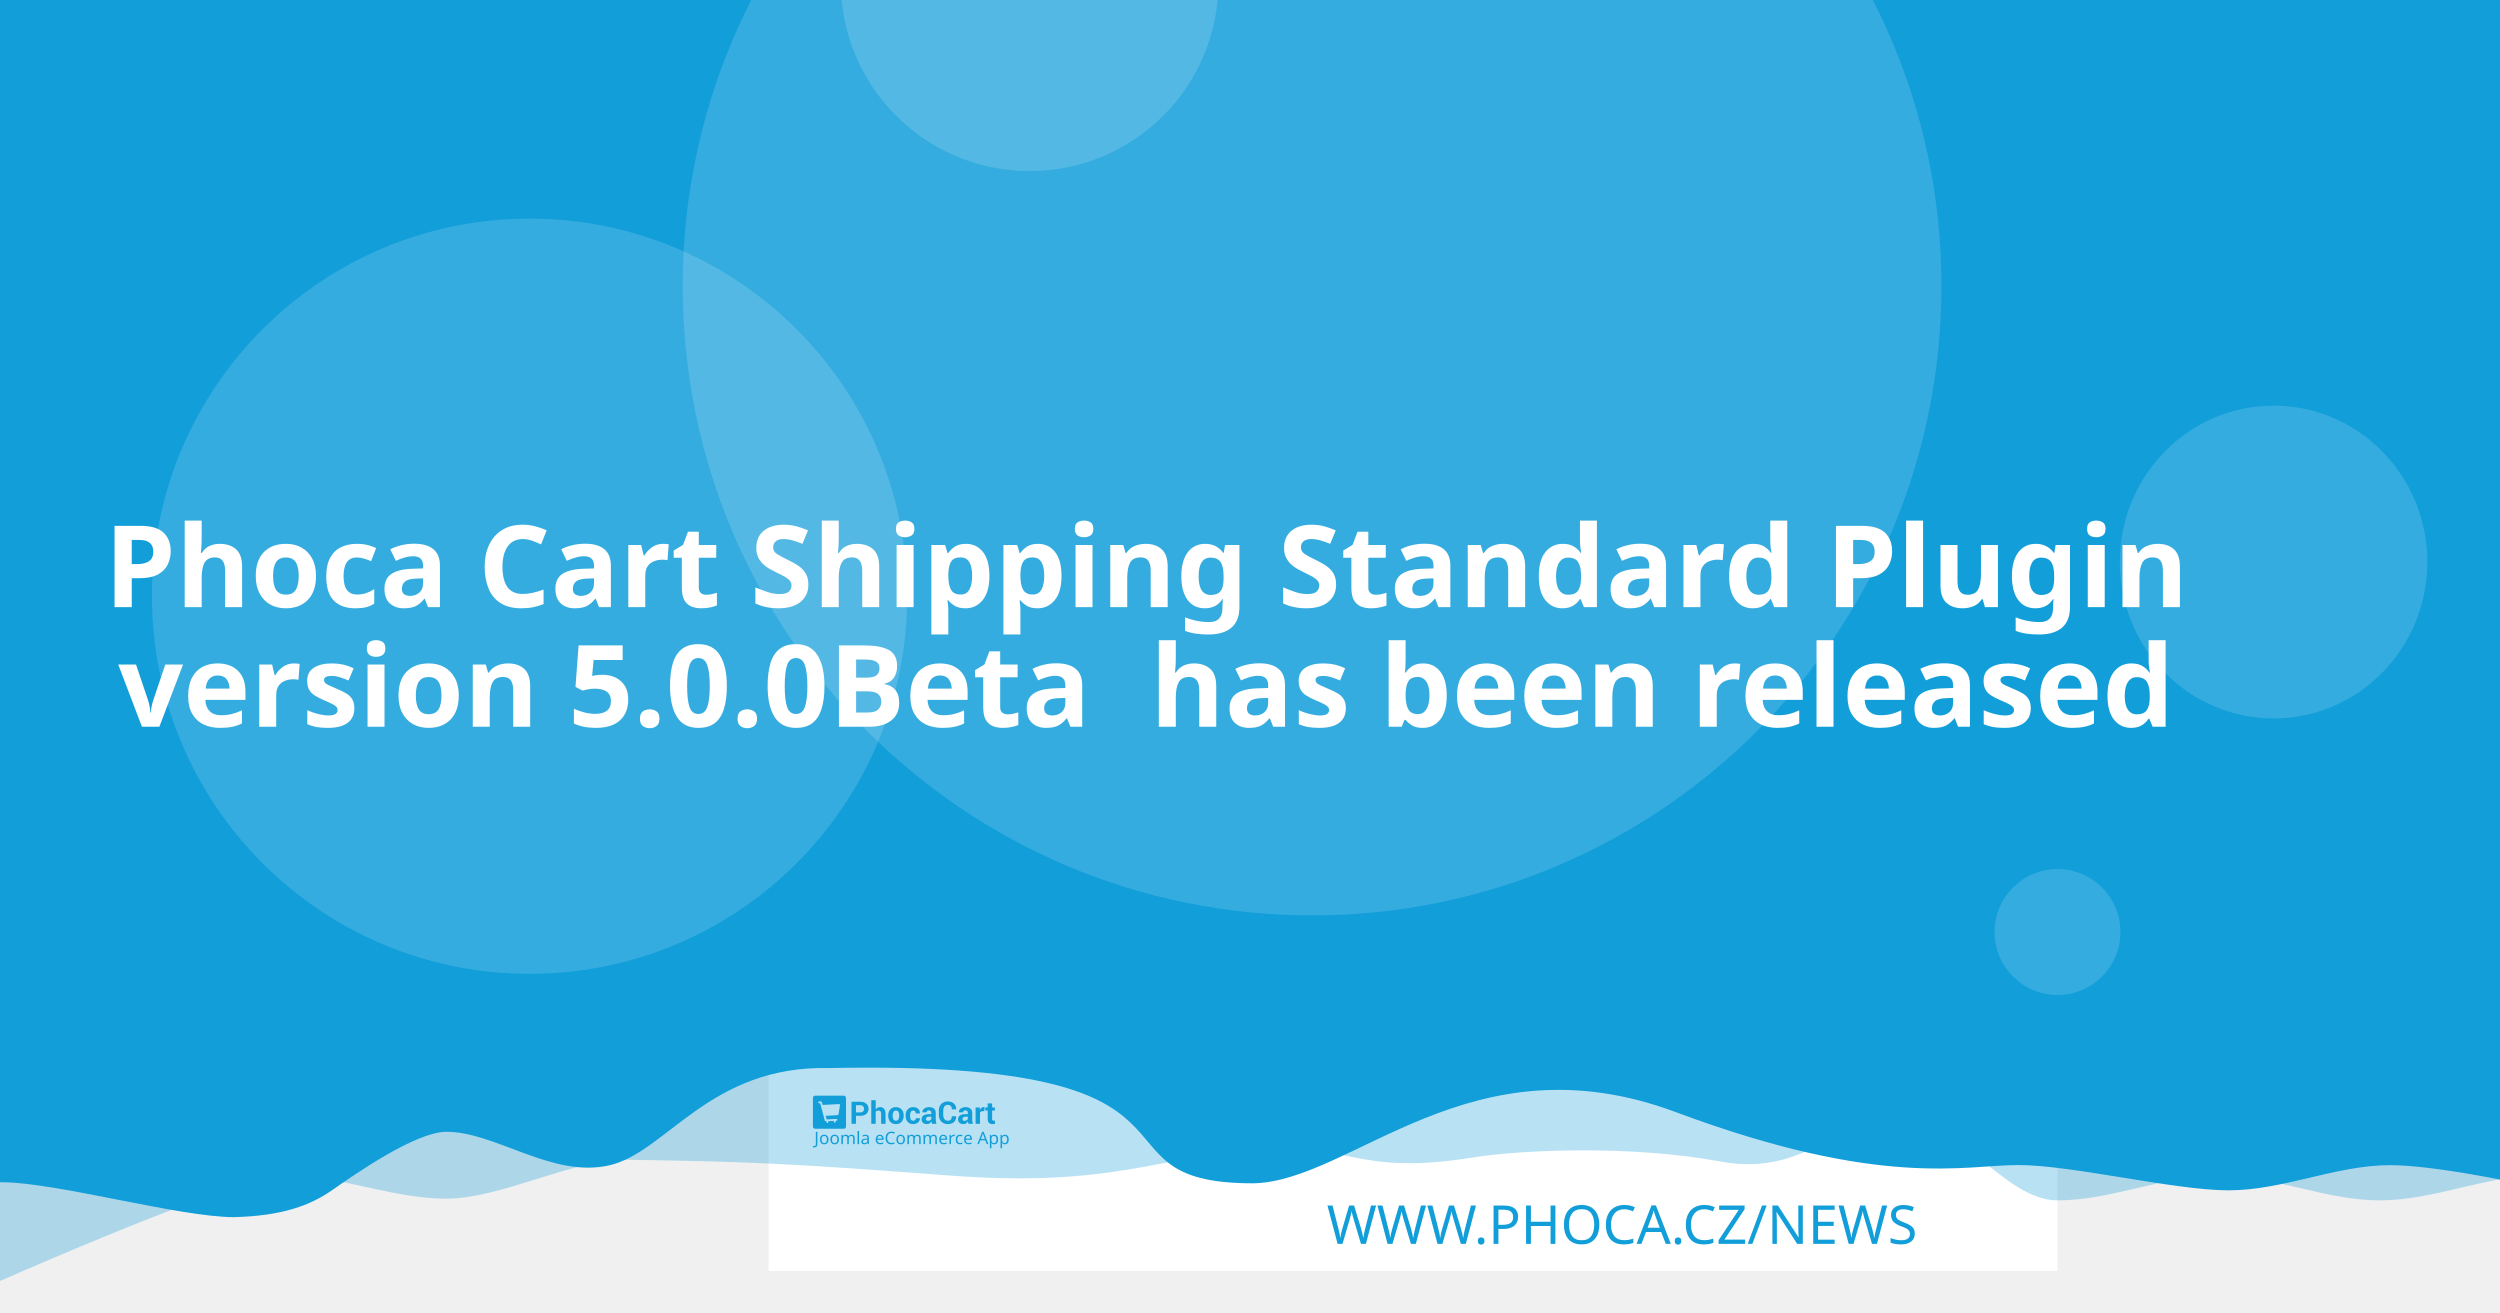
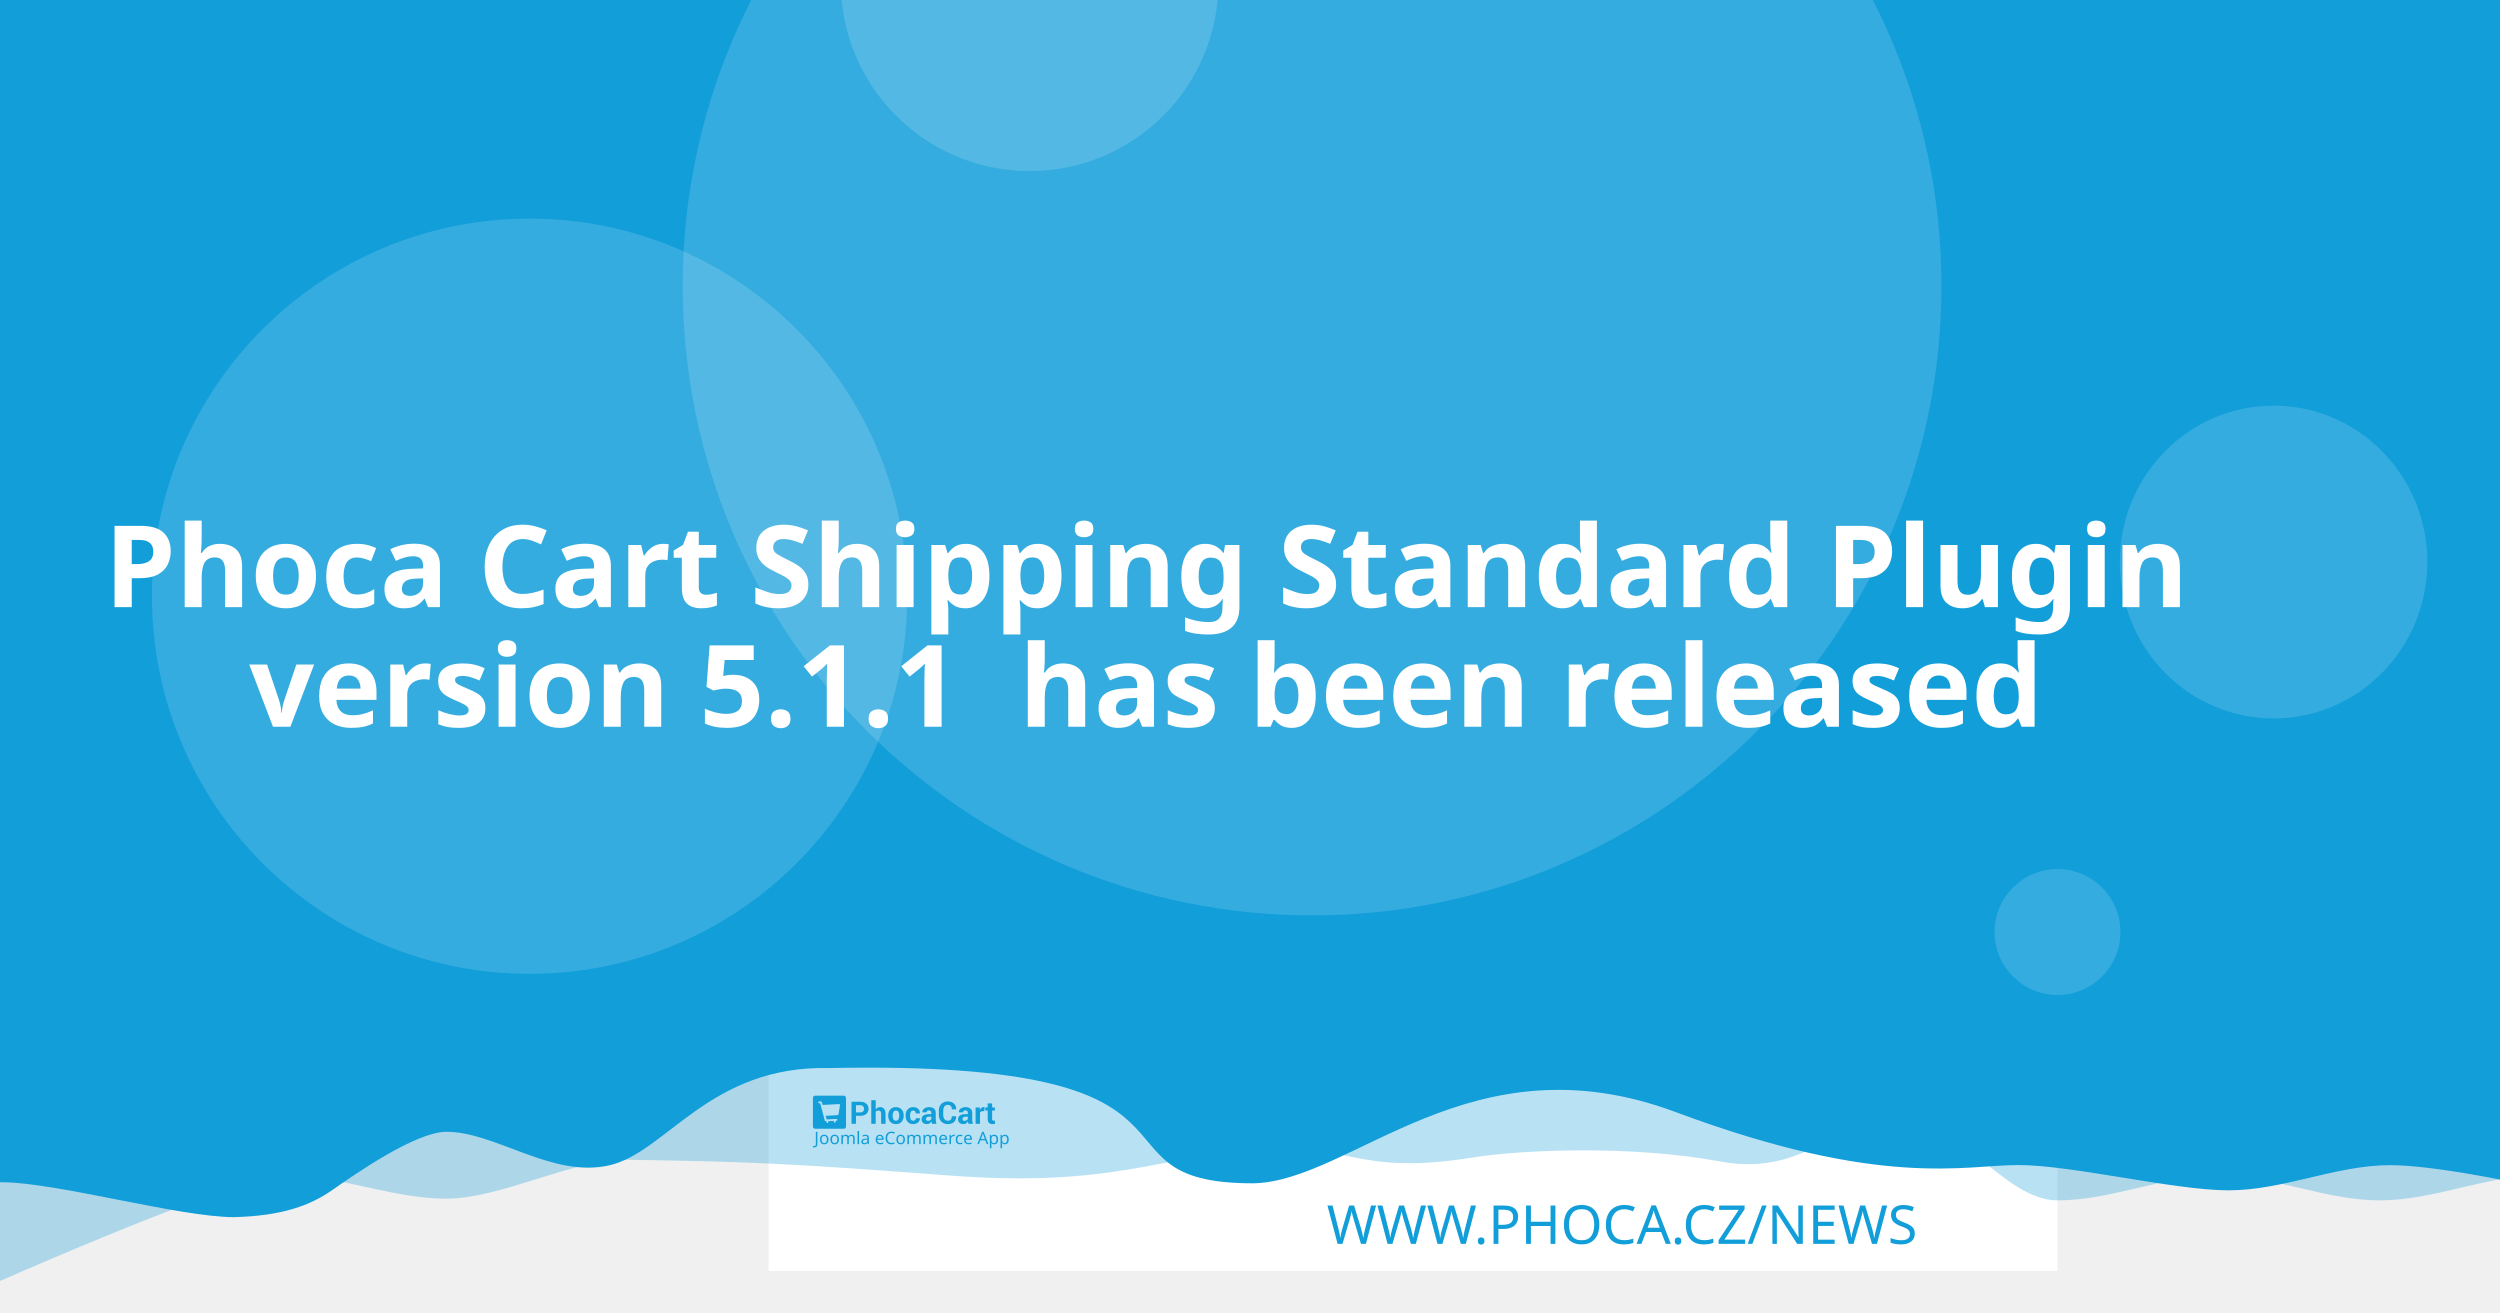
<svg xmlns="http://www.w3.org/2000/svg" width="1200" height="630" viewBox="0 0 1200 630" version="1.1" id="svg5">
  <defs id="defs2" />
  <g id="layer1">
    <path d="m 20.256,108.517 a 7.714,7.714 0 0 0 -7.714,7.714 v 97.981 a 7.714,7.714 0 0 0 7.714,7.714 h 97.976 a 7.714,7.714 0 0 0 7.714,-7.714 v -97.981 a 7.714,7.714 0 0 0 -7.714,-7.714 z m 19.435,19.56 c 0.714,-0.04 1.37,0.151 1.984,0.583 0.613,0.434 1.018,0.978 1.215,1.637 l 2.918,10.039 56.209,-2.948 c 1.002,-0.052 1.838,0.296 2.506,1.04 0.665,0.732 0.929,1.612 0.768,2.626 l -4.71,30.132 c -0.167,0.89 -0.688,1.809 -1.557,2.747 -0.869,0.95 -2.001,1.463 -3.38,1.537 l -39.707,2.079 3.671,12.389 33.562,-1.758 c 0.878,-0.049 1.633,0.215 2.28,0.783 0.632,0.583 0.971,1.312 1.019,2.19 0.046,0.878 -0.215,1.633 -0.783,2.28 -0.583,0.635 -1.312,0.974 -2.19,1.019 l -3.139,0.166 0.166,3.134 c 0.046,0.881 -0.215,1.638 -0.798,2.27 -0.571,0.647 -1.294,0.99 -2.174,1.034 -0.878,0.046 -1.635,-0.215 -2.27,-0.798 -0.647,-0.571 -0.984,-1.297 -1.03,-2.174 l -0.166,-3.134 -18.817,0.979 0.161,3.139 c 0.046,0.881 -0.212,1.638 -0.783,2.27 -0.583,0.647 -1.312,0.988 -2.19,1.034 -0.878,0.049 -1.633,-0.215 -2.28,-0.798 -0.635,-0.571 -0.974,-1.297 -1.019,-2.174 l -0.166,-3.139 -1.943,0.101 c -0.753,0.039 -1.441,-0.135 -2.079,-0.517 -0.623,-0.383 -1.068,-0.764 -1.341,-1.125 l -0.347,-0.613 -15.769,-59.624 -3.39,0.176 c -0.841,0.046 -1.586,-0.219 -2.245,-0.798 -0.659,-0.571 -1.009,-1.292 -1.055,-2.169 -0.046,-0.881 0.225,-1.635 0.824,-2.27 0.595,-0.647 1.308,-0.989 2.149,-1.034 z" style="fill:#ffffff;stroke-width:1.208;paint-order:stroke fill markers" id="path400" />
    <rect style="opacity:1;fill:#ffffff;stroke-width:6.042;stroke-linejoin:round;paint-order:stroke fill markers" id="rect723" width="618.676" height="618.676" x="368.924" y="-8.647" />
    <path id="rect4460" style="opacity:0.3;fill:#129ed9;fill-opacity:1;stroke-width:6.042;stroke-linejoin:round;paint-order:stroke fill markers" d="M 59.586,-3.814 H 1296.938 v 580.009 c 0,0 -51.556,-12.084 -77.334,-12.084 -25.778,0 -51.244,12.084 -77.335,12.084 -26.091,0 -51.556,-12.084 -77.334,-12.084 -25.778,0 -51.244,12.084 -77.335,12.084 -26.091,0 -50.615,-41.931 -76.393,-41.931 -25.778,0 -43.072,31.169 -85.504,23.256 -42.433,-7.913 -95.293,-5.729 -119.04,-1.869 -57.142,9.103 -59.508,-8.125 -105.573,-4.001 -46.065,4.124 -68.78,18.359 -145.373,12.602 -76.593,-5.757 -93.029,-6.595 -155.544,-7.578 -25.778,0 -59.826,18.693 -85.917,18.693 -26.091,0 -51.556,-11.254 -77.334,-11.254 -25.778,0 -172.338,66.428 -172.338,66.428 z" />
    <path id="rect4460-5" style="fill:#129ed9;fill-opacity:1;stroke-width:6.042;stroke-linejoin:round;paint-order:stroke fill markers" d="M -12.915,-8.647 H 1224.437 v 580.009 c 0,0 -51.556,-12.084 -77.334,-12.084 -25.778,0 -51.243,12.084 -77.334,12.084 -26.091,0 -75.228,-12.142 -101.006,-12.142 -25.778,0 -65.794,11.416 -164.408,-25.412 -98.613,-36.828 -155.373,33.433 -202.968,34.185 -85.545,-0.05 -3.558,-59.324 -203.248,-55.331 -57.687,-1.357 -78.127,40.433 -105.693,46.704 -27.566,6.271 -54.486,-16.105 -78.151,-16.105 -14.933,0 -44.462,20.77 -54.88,28.017 -10.418,7.247 -23.732,12.357 -47.124,12.95 -26.091,0 -85.565,-16.747 -111.343,-16.747 -25.778,0 -13.863,3.88 -13.863,3.88 z" />
    <circle style="opacity:0.15;fill:#ffffff;fill-opacity:1;stroke-width:6.042;stroke-linejoin:round;paint-order:stroke fill markers" id="path8376" cx="629.794" cy="137.279" r="302.088" />
    <text xml:space="preserve" style="font-style:normal;font-weight:normal;font-size:25.778px;line-height:1.25;font-family:sans-serif;fill:#129ed9;fill-opacity:1;stroke:none;stroke-width:1.208" x="953.817" y="597.071" id="text2910-3-7">
      <tspan id="tspan2908-6-5" x="953.817" y="597.071" style="font-style:normal;font-variant:normal;font-weight:300;font-stretch:normal;font-size:25.778px;font-family:Montserrat;-inkscape-font-specification:'Montserrat Light';text-align:end;text-anchor:end;fill:#129ed9;fill-opacity:1;stroke-width:1.208">WWW.PHOCA.CZ/NEWS</tspan>
    </text>
    <text xml:space="preserve" style="font-style:normal;font-variant:normal;font-weight:600;font-stretch:normal;font-size:54.666px;line-height:1.05;font-family:Rubik;-inkscape-font-specification:'Rubik Semi-Bold';fill:#ffffff;fill-opacity:1;stroke:none;stroke-width:1.577" x="600" y="234.034" id="text11252">
      <tspan x="600" y="234.034" id="tspan403" style="text-align:center;text-anchor:middle;stroke-width:1.577" />
      <tspan x="600" y="291.433" style="font-size:54.666px;text-align:center;text-anchor:middle;stroke-width:1.577" id="tspan444">Phoca Cart Shipping Standard Plugin</tspan>
-       <tspan x="600" y="348.833" id="tspan2906" style="font-size:54.666px;text-align:center;text-anchor:middle;stroke-width:1.577">version 5.0.0Beta
+       <tspan x="600" y="348.833" id="tspan2906" style="font-size:54.666px;text-align:center;text-anchor:middle;stroke-width:1.577">version 5.1.1
 has been released</tspan>
      <tspan x="600" y="406.232" id="tspan1994" style="font-size:54.666px;stroke-width:1.577" />
    </text>
    <circle style="opacity:0.15;fill:#ffffff;fill-opacity:1;stroke-width:6.042;stroke-linejoin:round;paint-order:stroke fill markers" id="path8376-9" cx="254.196" cy="286.191" r="181.253" />
    <circle style="opacity:0.15;fill:#ffffff;fill-opacity:1;stroke-width:6.042;stroke-linejoin:round;paint-order:stroke fill markers" id="path8376-6" cx="494.235" cy="-8.506" r="90.626" />
    <ellipse style="opacity:0.15;fill:#ffffff;fill-opacity:1;stroke-width:7.442;stroke-linejoin:round;paint-order:stroke fill markers" id="path8376-6-2" cx="1091.315" cy="269.776" rx="73.793" ry="75.059" />
    <g id="g8950" transform="matrix(0.360172,0,0,0.360172,498.6223,396.4642)" style="fill:#129ed9;fill-opacity:1;stroke-width:3.355">
      <g id="g895" transform="translate(-301.0409,359.4151)" style="fill:#129ed9;fill-opacity:1;stroke-width:3.355">
        <g transform="matrix(1.3333,0,0,-1.3333,-75.59,850.15)" fill="#ffffff" image-rendering="optimizeQuality" id="g280" style="clip-rule:evenodd;fill:#129ed9;fill-opacity:1;stroke-width:8.934;shape-rendering:geometricPrecision">
          <path d="m 99.728,617.49 v -7.994 h -4.423 v 22.031 h 8.784 c 2.532,0 4.527,-0.646 5.979,-1.937 1.452,-1.291 2.181,-2.99 2.181,-5.097 0,-2.107 -0.729,-3.801 -2.181,-5.082 -1.452,-1.281 -3.446,-1.921 -5.979,-1.921 z m 0,3.408 h 4.361 c 1.23,0 2.165,0.336 2.801,1.002 0.635,0.671 0.951,1.523 0.951,2.561 0,1.059 -0.315,1.932 -0.946,2.623 -0.63,0.687 -1.566,1.033 -2.806,1.033 H 99.728 Z" id="path262" style="fill:#129ed9;fill-opacity:1;stroke-width:3.355" />
          <path d="m 119.45,623.79 c 0.517,0.749 1.147,1.327 1.891,1.746 0.749,0.418 1.576,0.63 2.485,0.63 1.705,0 3.043,-0.568 4.02,-1.704 0.971,-1.131 1.457,-2.887 1.457,-5.252 v -9.714 h -4.418 v 9.76 c 0,1.276 -0.227,2.174 -0.677,2.706 -0.445,0.532 -1.116,0.795 -2.005,0.795 -0.605,0 -1.137,-0.108 -1.602,-0.325 -0.465,-0.217 -0.847,-0.522 -1.152,-0.919 v -12.017 h -4.418 v 23.611 h 4.418 z" id="path264" style="fill:#129ed9;fill-opacity:1;stroke-width:3.355" />
          <path d="m 131.96,617.83 c 0,2.438 0.682,4.436 2.046,5.996 1.359,1.554 3.25,2.334 5.663,2.334 2.418,0 4.315,-0.774 5.689,-2.329 1.375,-1.549 2.062,-3.553 2.062,-6.001 v -0.32 c 0,-2.458 -0.687,-4.462 -2.051,-6.011 -1.369,-1.544 -3.261,-2.319 -5.674,-2.319 -2.418,0 -4.315,0.775 -5.684,2.319 -1.364,1.549 -2.051,3.553 -2.051,6.011 z m 4.408,-0.31 c 0,-1.487 0.264,-2.68 0.785,-3.584 0.527,-0.899 1.375,-1.348 2.542,-1.348 1.142,0 1.979,0.454 2.506,1.358 0.532,0.904 0.796,2.097 0.796,3.574 v 0.315 c 0,1.446 -0.269,2.629 -0.801,3.542 -0.537,0.914 -1.38,1.374 -2.527,1.374 -1.142,0 -1.979,-0.46 -2.506,-1.379 -0.532,-0.919 -0.796,-2.102 -0.796,-3.537 z" id="path266" style="fill:#129ed9;fill-opacity:1;stroke-width:3.355" />
          <path d="m 157.01,612.59 c 0.79,0 1.421,0.227 1.891,0.682 0.475,0.454 0.713,1.064 0.713,1.828 h 4.015 l 0.041,-0.093 c 0.041,-1.653 -0.579,-3.037 -1.871,-4.152 -1.287,-1.116 -2.883,-1.673 -4.79,-1.673 -2.439,0 -4.325,0.769 -5.648,2.314 -1.318,1.544 -1.979,3.522 -1.979,5.944 v 0.449 c 0,2.412 0.656,4.395 1.974,5.944 1.317,1.554 3.198,2.329 5.638,2.329 2.02,0 3.648,-0.573 4.883,-1.725 1.235,-1.151 1.835,-2.664 1.793,-4.539 l -0.031,-0.088 h -4.026 c 0,0.842 -0.233,1.544 -0.698,2.107 -0.46,0.558 -1.101,0.837 -1.922,0.837 -1.168,0 -1.995,-0.454 -2.475,-1.358 -0.476,-0.904 -0.718,-2.071 -0.718,-3.496 v -0.454 c 0,-1.456 0.243,-2.628 0.718,-3.522 0.48,-0.888 1.312,-1.332 2.491,-1.332" id="path268" style="fill:#129ed9;fill-opacity:1;stroke-width:3.355" />
          <path d="m 175.8,609.49 c -0.165,0.372 -0.305,0.764 -0.419,1.183 -0.119,0.413 -0.202,0.837 -0.248,1.27 -0.455,-0.8 -1.054,-1.456 -1.798,-1.978 -0.739,-0.521 -1.628,-0.785 -2.656,-0.785 -1.715,0 -3.038,0.439 -3.963,1.322 -0.93,0.883 -1.395,2.086 -1.395,3.604 0,1.606 0.62,2.845 1.855,3.729 1.235,0.883 3.038,1.322 5.41,1.322 h 2.47 v 1.301 c 0,0.785 -0.207,1.394 -0.62,1.828 -0.413,0.434 -1.023,0.651 -1.834,0.651 -0.713,0 -1.266,-0.175 -1.653,-0.522 -0.393,-0.346 -0.584,-0.826 -0.584,-1.446 l -4.268,0.016 -0.016,0.093 c -0.072,1.379 0.527,2.572 1.798,3.579 1.271,1.002 2.946,1.503 5.013,1.503 1.958,0 3.545,-0.496 4.769,-1.492 1.22,-0.992 1.829,-2.406 1.829,-4.24 v -6.76 c 0,-0.769 0.062,-1.492 0.176,-2.164 0.119,-0.676 0.299,-1.348 0.553,-2.014 z m -4.046,2.943 c 0.78,0 1.468,0.191 2.077,0.574 0.605,0.382 1.013,0.826 1.225,1.332 v 2.308 h -2.47 c -0.935,0 -1.648,-0.232 -2.134,-0.702 -0.481,-0.47 -0.724,-1.033 -0.724,-1.699 0,-0.542 0.181,-0.981 0.542,-1.312 0.367,-0.336 0.858,-0.501 1.483,-0.501" id="path270" style="fill:#129ed9;fill-opacity:1;stroke-width:3.355" />
          <path d="m 199.84,617.01 0.031,-0.088 c 0.041,-2.37 -0.682,-4.25 -2.17,-5.645 -1.488,-1.394 -3.555,-2.091 -6.201,-2.091 -2.656,0 -4.811,0.852 -6.464,2.556 -1.653,1.704 -2.486,3.894 -2.486,6.579 v 4.369 c 0,2.67 0.812,4.86 2.424,6.574 1.617,1.715 3.715,2.572 6.299,2.572 2.723,0 4.852,-0.697 6.386,-2.097 1.535,-1.399 2.284,-3.305 2.243,-5.717 l -0.031,-0.088 h -4.299 c 0,1.451 -0.346,2.561 -1.044,3.336 -0.698,0.769 -1.783,1.157 -3.255,1.157 -1.323,0 -2.372,-0.537 -3.147,-1.606 -0.78,-1.074 -1.168,-2.438 -1.168,-4.1 v -4.39 c 0,-1.683 0.408,-3.057 1.225,-4.131 0.822,-1.069 1.922,-1.606 3.317,-1.606 1.38,0 2.403,0.372 3.064,1.11 0.661,0.744 0.992,1.844 0.992,3.305 z" id="path272" style="fill:#129ed9;fill-opacity:1;stroke-width:3.355" />
          <path d="m 212.27,609.49 c -0.165,0.372 -0.305,0.764 -0.419,1.183 -0.119,0.413 -0.202,0.837 -0.248,1.27 -0.455,-0.8 -1.054,-1.456 -1.798,-1.978 -0.739,-0.521 -1.628,-0.785 -2.656,-0.785 -1.716,0 -3.038,0.439 -3.963,1.322 -0.93,0.883 -1.395,2.086 -1.395,3.604 0,1.606 0.62,2.845 1.855,3.729 1.235,0.883 3.039,1.322 5.41,1.322 h 2.47 v 1.301 c 0,0.785 -0.207,1.394 -0.62,1.828 -0.413,0.434 -1.023,0.651 -1.834,0.651 -0.713,0 -1.266,-0.175 -1.654,-0.522 -0.393,-0.346 -0.584,-0.826 -0.584,-1.446 l -4.268,0.016 -0.016,0.093 c -0.072,1.379 0.527,2.572 1.798,3.579 1.271,1.002 2.945,1.503 5.013,1.503 1.958,0 3.545,-0.496 4.769,-1.492 1.22,-0.992 1.829,-2.406 1.829,-4.24 v -6.76 c 0,-0.769 0.062,-1.492 0.176,-2.164 0.119,-0.676 0.3,-1.348 0.553,-2.014 z m -4.046,2.943 c 0.78,0 1.468,0.191 2.077,0.574 0.605,0.382 1.013,0.826 1.224,1.332 v 2.308 h -2.47 c -0.935,0 -1.649,-0.232 -2.134,-0.702 -0.481,-0.47 -0.723,-1.033 -0.723,-1.699 0,-0.542 0.181,-0.981 0.542,-1.312 0.367,-0.336 0.858,-0.501 1.483,-0.501" id="path274" style="fill:#129ed9;fill-opacity:1;stroke-width:3.355" />
          <path d="m 227.92,622.06 -1.617,0.046 c -0.656,0 -1.199,-0.134 -1.623,-0.408 -0.423,-0.274 -0.744,-0.656 -0.966,-1.152 v -11.052 h -4.408 v 16.36 h 4.103 l 0.196,-2.422 c 0.382,0.857 0.883,1.528 1.494,2.009 0.61,0.48 1.312,0.723 2.108,0.723 0.223,0 0.429,-0.015 0.615,-0.052 0.186,-0.036 0.377,-0.077 0.568,-0.129 z" id="path276" style="fill:#129ed9;fill-opacity:1;stroke-width:3.355" />
          <path d="m 235.83,629.86 v -4.007 h 2.754 v -3.099 H 235.83 v -8.33 c 0,-0.635 0.129,-1.09 0.393,-1.363 0.263,-0.274 0.615,-0.408 1.059,-0.408 0.232,0 0.434,0.01 0.599,0.036 0.166,0.026 0.362,0.072 0.579,0.129 l 0.383,-3.181 c -0.445,-0.155 -0.878,-0.268 -1.302,-0.341 -0.424,-0.078 -0.884,-0.114 -1.38,-0.114 -1.524,0 -2.697,0.418 -3.519,1.255 -0.822,0.837 -1.235,2.159 -1.235,3.977 v 8.34 h -2.392 v 3.099 h 2.392 v 4.007 z" id="path278" style="fill:#129ed9;fill-opacity:1;stroke-width:3.355" />
        </g>
        <g fill="#ffffff" fill-rule="evenodd" image-rendering="optimizeQuality" stroke-width="1.934" aria-label="Joomla eCommerce App" id="g318" style="clip-rule:evenodd;fill:#129ed9;fill-opacity:1;shape-rendering:geometricPrecision">
          <path d="M 1.704,69 Q 1.151,69 0.736,68.908 0.321,68.839 -0.002,68.7 v -1.752 q 0.369,0.092 0.784,0.161 0.415,0.069 0.876,0.069 0.576,0 1.083,-0.231 0.53,-0.231 0.853,-0.807 0.323,-0.576 0.323,-1.614 v -16.368 h 2.075 v 16.206 q 0,2.374 -1.176,3.504 -1.176,1.13 -3.112,1.13 z" id="path282" style="fill:#129ed9;fill-opacity:1;stroke-width:1.934" />
          <path d="m 20.792,58.419 q 0,3.066 -1.568,4.749 -1.545,1.683 -4.196,1.683 -1.637,0 -2.928,-0.738 -1.268,-0.761 -2.006,-2.19 -0.738,-1.452 -0.738,-3.504 0,-3.066 1.545,-4.726 1.545,-1.66 4.196,-1.66 1.683,0 2.951,0.761 1.291,0.738 2.006,2.167 0.738,1.406 0.738,3.458 z m -9.336,0 q 0,2.19 0.853,3.481 0.876,1.268 2.766,1.268 1.867,0 2.743,-1.268 0.876,-1.291 0.876,-3.481 0,-2.19 -0.876,-3.435 -0.876,-1.245 -2.766,-1.245 -1.89,0 -2.743,1.245 -0.853,1.245 -0.853,3.435 z" id="path284" style="fill:#129ed9;fill-opacity:1;stroke-width:1.934" />
          <path d="m 34.739,58.419 q 0,3.066 -1.568,4.749 -1.545,1.683 -4.196,1.683 -1.637,0 -2.928,-0.738 -1.268,-0.761 -2.006,-2.19 -0.738,-1.452 -0.738,-3.504 0,-3.066 1.545,-4.726 1.545,-1.66 4.196,-1.66 1.683,0 2.951,0.761 1.291,0.738 2.006,2.167 0.738,1.406 0.738,3.458 z m -9.336,0 q 0,2.19 0.853,3.481 0.876,1.268 2.766,1.268 1.867,0 2.743,-1.268 0.876,-1.291 0.876,-3.481 0,-2.19 -0.876,-3.435 -0.876,-1.245 -2.766,-1.245 -1.89,0 -2.743,1.245 -0.853,1.245 -0.853,3.435 z" id="path286" style="fill:#129ed9;fill-opacity:1;stroke-width:1.934" />
          <path d="m 51.499,52.033 q 2.098,0 3.135,1.083 1.037,1.06 1.037,3.458 V 64.62 H 53.666 v -7.953 q 0,-2.928 -2.513,-2.928 -1.798,0 -2.582,1.037 -0.761,1.037 -0.761,3.02 V 64.62 h -2.006 v -7.953 q 0,-2.928 -2.536,-2.928 -1.867,0 -2.582,1.153 -0.715,1.153 -0.715,3.32 v 6.409 h -2.029 v -12.356 h 1.637 l 0.3,1.683 h 0.115 q 0.576,-0.968 1.545,-1.429 0.991,-0.484 2.098,-0.484 2.905,0 3.781,2.075 h 0.115 q 0.622,-1.06 1.683,-1.568 1.083,-0.507 2.282,-0.507 z" id="path288" style="fill:#129ed9;fill-opacity:1;stroke-width:1.934" />
          <path d="M 61.527,64.62 H 59.498 V 47.1 h 2.029 z" id="path290" style="fill:#129ed9;fill-opacity:1;stroke-width:1.934" />
          <path d="m 70.126,52.056 q 2.259,0 3.343,0.991 1.083,0.991 1.083,3.158 v 8.414 h -1.475 l -0.392,-1.752 h -0.092 q -0.807,1.014 -1.706,1.498 -0.876,0.484 -2.444,0.484 -1.683,0 -2.789,-0.876 -1.107,-0.899 -1.107,-2.789 0,-1.844 1.452,-2.836 1.452,-1.014 4.472,-1.107 l 2.098,-0.069 v -0.738 q 0,-1.545 -0.669,-2.144 -0.669,-0.599 -1.89,-0.599 -0.968,0 -1.844,0.3 -0.876,0.277 -1.637,0.645 l -0.622,-1.522 q 0.807,-0.438 1.913,-0.738 1.107,-0.323 2.305,-0.323 z m 0.599,6.593 q -2.305,0.092 -3.204,0.738 -0.876,0.645 -0.876,1.821 0,1.037 0.622,1.522 0.645,0.484 1.637,0.484 1.568,0 2.605,-0.853 1.037,-0.876 1.037,-2.674 v -1.107 z" id="path292" style="fill:#129ed9;fill-opacity:1;stroke-width:1.934" />
          <path d="m 89.144,52.033 q 1.591,0 2.72,0.692 1.153,0.692 1.752,1.96 0.622,1.245 0.622,2.928 v 1.222 h -8.46 q 0.046,2.098 1.06,3.204 1.037,1.083 2.882,1.083 1.176,0 2.075,-0.207 0.922,-0.231 1.89,-0.645 v 1.775 q -0.945,0.415 -1.867,0.599 -0.922,0.207 -2.19,0.207 -1.752,0 -3.112,-0.715 -1.337,-0.715 -2.098,-2.121 -0.738,-1.429 -0.738,-3.481 0,-2.029 0.669,-3.481 0.692,-1.452 1.913,-2.236 1.245,-0.784 2.882,-0.784 z m -0.023,1.66 q -1.452,0 -2.305,0.945 -0.83,0.922 -0.991,2.582 h 6.293 q -0.023,-1.568 -0.738,-2.536 -0.715,-0.991 -2.259,-0.991 z" id="path294" style="fill:#129ed9;fill-opacity:1;stroke-width:1.934" />
          <path d="m 104.71,49.751 q -2.651,0 -4.173,1.775 -1.522,1.775 -1.522,4.864 0,3.066 1.406,4.864 1.429,1.775 4.265,1.775 1.083,0 2.052,-0.184 0.968,-0.184 1.89,-0.461 v 1.798 q -0.922,0.346 -1.913,0.507 -0.968,0.161 -2.328,0.161 -2.513,0 -4.196,-1.037 -1.683,-1.037 -2.536,-2.951 -0.83,-1.913 -0.83,-4.495 0,-2.49 0.899,-4.38 0.922,-1.913 2.697,-2.974 1.775,-1.083 4.311,-1.083 2.605,0 4.541,0.968 l -0.83,1.752 q -0.761,-0.346 -1.706,-0.622 -0.922,-0.277 -2.029,-0.277 z" id="path296" style="fill:#129ed9;fill-opacity:1;stroke-width:1.934" />
          <path d="m 122.69,58.419 q 0,3.066 -1.568,4.749 -1.545,1.683 -4.196,1.683 -1.637,0 -2.928,-0.738 -1.268,-0.761 -2.006,-2.19 -0.738,-1.452 -0.738,-3.504 0,-3.066 1.545,-4.726 1.545,-1.66 4.196,-1.66 1.683,0 2.951,0.761 1.291,0.738 2.006,2.167 0.738,1.406 0.738,3.458 z m -9.336,0 q 0,2.19 0.853,3.481 0.876,1.268 2.766,1.268 1.867,0 2.743,-1.268 0.876,-1.291 0.876,-3.481 0,-2.19 -0.876,-3.435 -0.876,-1.245 -2.766,-1.245 -1.89,0 -2.743,1.245 -0.853,1.245 -0.853,3.435 z" id="path298" style="fill:#129ed9;fill-opacity:1;stroke-width:1.934" />
          <path d="m 139.45,52.033 q 2.098,0 3.135,1.083 1.037,1.06 1.037,3.458 V 64.62 h -2.006 v -7.953 q 0,-2.928 -2.513,-2.928 -1.798,0 -2.582,1.037 -0.761,1.037 -0.761,3.02 V 64.62 h -2.006 v -7.953 q 0,-2.928 -2.536,-2.928 -1.867,0 -2.582,1.153 -0.715,1.153 -0.715,3.32 v 6.409 h -2.029 v -12.356 h 1.637 l 0.3,1.683 h 0.115 q 0.576,-0.968 1.545,-1.429 0.991,-0.484 2.098,-0.484 2.905,0 3.781,2.075 h 0.115 q 0.622,-1.06 1.683,-1.568 1.083,-0.507 2.282,-0.507 z" id="path300" style="fill:#129ed9;fill-opacity:1;stroke-width:1.934" />
          <path d="m 161,52.033 q 2.098,0 3.135,1.083 1.037,1.06 1.037,3.458 V 64.62 h -2.006 v -7.953 q 0,-2.928 -2.513,-2.928 -1.798,0 -2.582,1.037 -0.761,1.037 -0.761,3.02 V 64.62 h -2.006 v -7.953 q 0,-2.928 -2.536,-2.928 -1.867,0 -2.582,1.153 -0.715,1.153 -0.715,3.32 v 6.409 h -2.029 v -12.356 h 1.637 l 0.3,1.683 h 0.115 q 0.576,-0.968 1.545,-1.429 0.991,-0.484 2.098,-0.484 2.905,0 3.781,2.075 h 0.115 q 0.622,-1.06 1.683,-1.568 1.083,-0.507 2.282,-0.507 z" id="path302" style="fill:#129ed9;fill-opacity:1;stroke-width:1.934" />
          <path d="m 173.77,52.033 q 1.591,0 2.72,0.692 1.153,0.692 1.752,1.96 0.622,1.245 0.622,2.928 v 1.222 h -8.46 q 0.046,2.098 1.06,3.204 1.037,1.083 2.882,1.083 1.176,0 2.075,-0.207 0.922,-0.231 1.89,-0.645 v 1.775 q -0.945,0.415 -1.867,0.599 -0.922,0.207 -2.19,0.207 -1.752,0 -3.112,-0.715 -1.337,-0.715 -2.098,-2.121 -0.738,-1.429 -0.738,-3.481 0,-2.029 0.669,-3.481 0.692,-1.452 1.913,-2.236 1.245,-0.784 2.882,-0.784 z m -0.023,1.66 q -1.452,0 -2.305,0.945 -0.83,0.922 -0.991,2.582 h 6.293 q -0.023,-1.568 -0.738,-2.536 -0.715,-0.991 -2.259,-0.991 z" id="path304" style="fill:#129ed9;fill-opacity:1;stroke-width:1.934" />
          <path d="m 187.76,52.033 q 0.346,0 0.738,0.046 0.415,0.023 0.715,0.092 l -0.254,1.867 q -0.3,-0.069 -0.669,-0.115 -0.346,-0.046 -0.669,-0.046 -0.945,0 -1.775,0.53 -0.83,0.507 -1.337,1.452 -0.484,0.922 -0.484,2.167 v 6.593 h -2.029 v -12.356 h 1.66 l 0.231,2.259 h 0.092 q 0.599,-1.014 1.545,-1.752 0.945,-0.738 2.236,-0.738 z" id="path306" style="fill:#129ed9;fill-opacity:1;stroke-width:1.934" />
          <path d="m 196.02,64.851 q -1.637,0 -2.928,-0.669 -1.268,-0.669 -2.006,-2.075 -0.715,-1.406 -0.715,-3.596 0,-2.282 0.761,-3.712 0.761,-1.429 2.052,-2.098 1.314,-0.669 2.974,-0.669 0.945,0 1.821,0.207 0.876,0.184 1.429,0.461 l -0.622,1.683 q -0.553,-0.207 -1.291,-0.392 -0.738,-0.184 -1.383,-0.184 -3.642,0 -3.642,4.68 0,2.236 0.876,3.435 0.899,1.176 2.651,1.176 1.014,0 1.775,-0.207 0.784,-0.207 1.429,-0.507 v 1.798 q -0.622,0.323 -1.383,0.484 -0.738,0.184 -1.798,0.184 z" id="path308" style="fill:#129ed9;fill-opacity:1;stroke-width:1.934" />
          <path d="m 206.9,52.033 q 1.591,0 2.72,0.692 1.153,0.692 1.752,1.96 0.622,1.245 0.622,2.928 v 1.222 h -8.46 q 0.046,2.098 1.06,3.204 1.037,1.083 2.882,1.083 1.176,0 2.075,-0.207 0.922,-0.231 1.89,-0.645 v 1.775 q -0.945,0.415 -1.867,0.599 -0.922,0.207 -2.19,0.207 -1.752,0 -3.112,-0.715 -1.337,-0.715 -2.098,-2.121 -0.738,-1.429 -0.738,-3.481 0,-2.029 0.669,-3.481 0.692,-1.452 1.913,-2.236 1.245,-0.784 2.882,-0.784 z m -0.023,1.66 q -1.452,0 -2.305,0.945 -0.83,0.922 -0.991,2.582 h 6.293 q -0.023,-1.568 -0.738,-2.536 -0.715,-0.991 -2.259,-0.991 z" id="path310" style="fill:#129ed9;fill-opacity:1;stroke-width:1.934" />
          <path d="m 231.73,64.62 -1.983,-5.095 h -6.524 l -1.96,5.095 h -2.098 l 6.432,-16.529 h 1.867 l 6.409,16.529 z m -4.449,-11.918 q -0.069,-0.184 -0.231,-0.669 -0.161,-0.484 -0.323,-0.991 -0.138,-0.53 -0.231,-0.807 -0.161,0.715 -0.369,1.406 -0.207,0.669 -0.346,1.06 l -1.867,4.979 h 5.21 z" id="path312" style="fill:#129ed9;fill-opacity:1;stroke-width:1.934" />
          <path d="m 241.73,52.033 q 2.282,0 3.665,1.591 1.406,1.591 1.406,4.795 0,3.158 -1.406,4.795 -1.383,1.637 -3.688,1.637 -1.429,0 -2.374,-0.53 -0.922,-0.553 -1.452,-1.268 h -0.138 q 0.046,0.392 0.092,0.991 0.046,0.599 0.046,1.037 v 5.072 h -2.029 v -17.889 h 1.66 l 0.277,1.683 h 0.092 q 0.553,-0.807 1.452,-1.36 0.899,-0.553 2.397,-0.553 z m -0.369,1.706 q -1.89,0 -2.674,1.06 -0.761,1.06 -0.807,3.227 v 0.392 q 0,2.282 0.738,3.527 0.761,1.222 2.789,1.222 1.13,0 1.844,-0.622 0.738,-0.622 1.083,-1.683 0.369,-1.083 0.369,-2.467 0,-2.121 -0.83,-3.389 -0.807,-1.268 -2.513,-1.268 z" id="path314" style="fill:#129ed9;fill-opacity:1;stroke-width:1.934" />
          <path d="m 255.91,52.033 q 2.282,0 3.665,1.591 1.406,1.591 1.406,4.795 0,3.158 -1.406,4.795 -1.383,1.637 -3.688,1.637 -1.429,0 -2.374,-0.53 -0.922,-0.553 -1.452,-1.268 h -0.138 q 0.046,0.392 0.092,0.991 0.046,0.599 0.046,1.037 v 5.072 h -2.029 v -17.889 h 1.66 l 0.277,1.683 h 0.092 q 0.553,-0.807 1.452,-1.36 0.899,-0.553 2.397,-0.553 z m -0.369,1.706 q -1.89,0 -2.674,1.06 -0.761,1.06 -0.807,3.227 v 0.392 q 0,2.282 0.738,3.527 0.761,1.222 2.789,1.222 1.13,0 1.844,-0.622 0.738,-0.622 1.083,-1.683 0.369,-1.083 0.369,-2.467 0,-2.121 -0.83,-3.389 -0.807,-1.268 -2.513,-1.268 z" id="path316" style="fill:#129ed9;fill-opacity:1;stroke-width:1.934" />
        </g>
        <path d="M 3,0 A 3,3 0 0 0 0,3 v 38.107 a 3,3 0 0 0 3,3 h 38.105 a 3,3 0 0 0 3,-3 V 3 a 3,3 0 0 0 -3,-3 z m 7.559,7.607 c 0.278,-0.015 0.533,0.059 0.771,0.227 0.239,0.169 0.396,0.38 0.473,0.637 l 1.135,3.904 21.861,-1.147 c 0.39,-0.02 0.715,0.115 0.975,0.404 0.259,0.285 0.361,0.627 0.299,1.022 l -1.832,11.719 c -0.065,0.346 -0.268,0.703 -0.605,1.068 -0.338,0.37 -0.778,0.569 -1.315,0.598 l -15.443,0.809 1.428,4.818 13.053,-0.684 c 0.341,-0.019 0.635,0.084 0.887,0.305 0.246,0.227 0.378,0.51 0.396,0.852 0.018,0.341 -0.084,0.635 -0.305,0.887 -0.227,0.247 -0.51,0.379 -0.852,0.396 l -1.221,0.064 0.064,1.219 c 0.018,0.343 -0.084,0.637 -0.311,0.883 -0.222,0.252 -0.503,0.385 -0.846,0.402 -0.341,0.018 -0.636,-0.084 -0.883,-0.311 -0.252,-0.222 -0.383,-0.504 -0.4,-0.846 l -0.064,-1.219 -7.318,0.381 0.062,1.221 c 0.018,0.343 -0.083,0.637 -0.305,0.883 -0.227,0.252 -0.51,0.384 -0.852,0.402 -0.341,0.019 -0.635,-0.084 -0.887,-0.311 -0.247,-0.222 -0.379,-0.504 -0.396,-0.846 l -0.064,-1.221 -0.756,0.039 c -0.293,0.015 -0.561,-0.052 -0.809,-0.201 -0.242,-0.149 -0.415,-0.297 -0.521,-0.438 l -0.135,-0.238 -6.133,-23.189 -1.318,0.068 C 8.066,10.184 7.776,10.082 7.52,9.856 7.263,9.634 7.127,9.354 7.11,9.012 7.092,8.67 7.197,8.377 7.43,8.13 7.661,7.878 7.939,7.745 8.266,7.727 Z" fill="#ffffff" style="fill:#129ed9;fill-opacity:1;stroke-width:8.934;paint-order:stroke fill markers" id="path334" />
      </g>
    </g>
    <circle style="opacity:0.15;fill:#ffffff;fill-opacity:1;stroke-width:6.042;stroke-linejoin:round;paint-order:stroke fill markers" id="path8376-6-2-1" cx="987.6" cy="447.37" r="30.209" />
  </g>
</svg>
